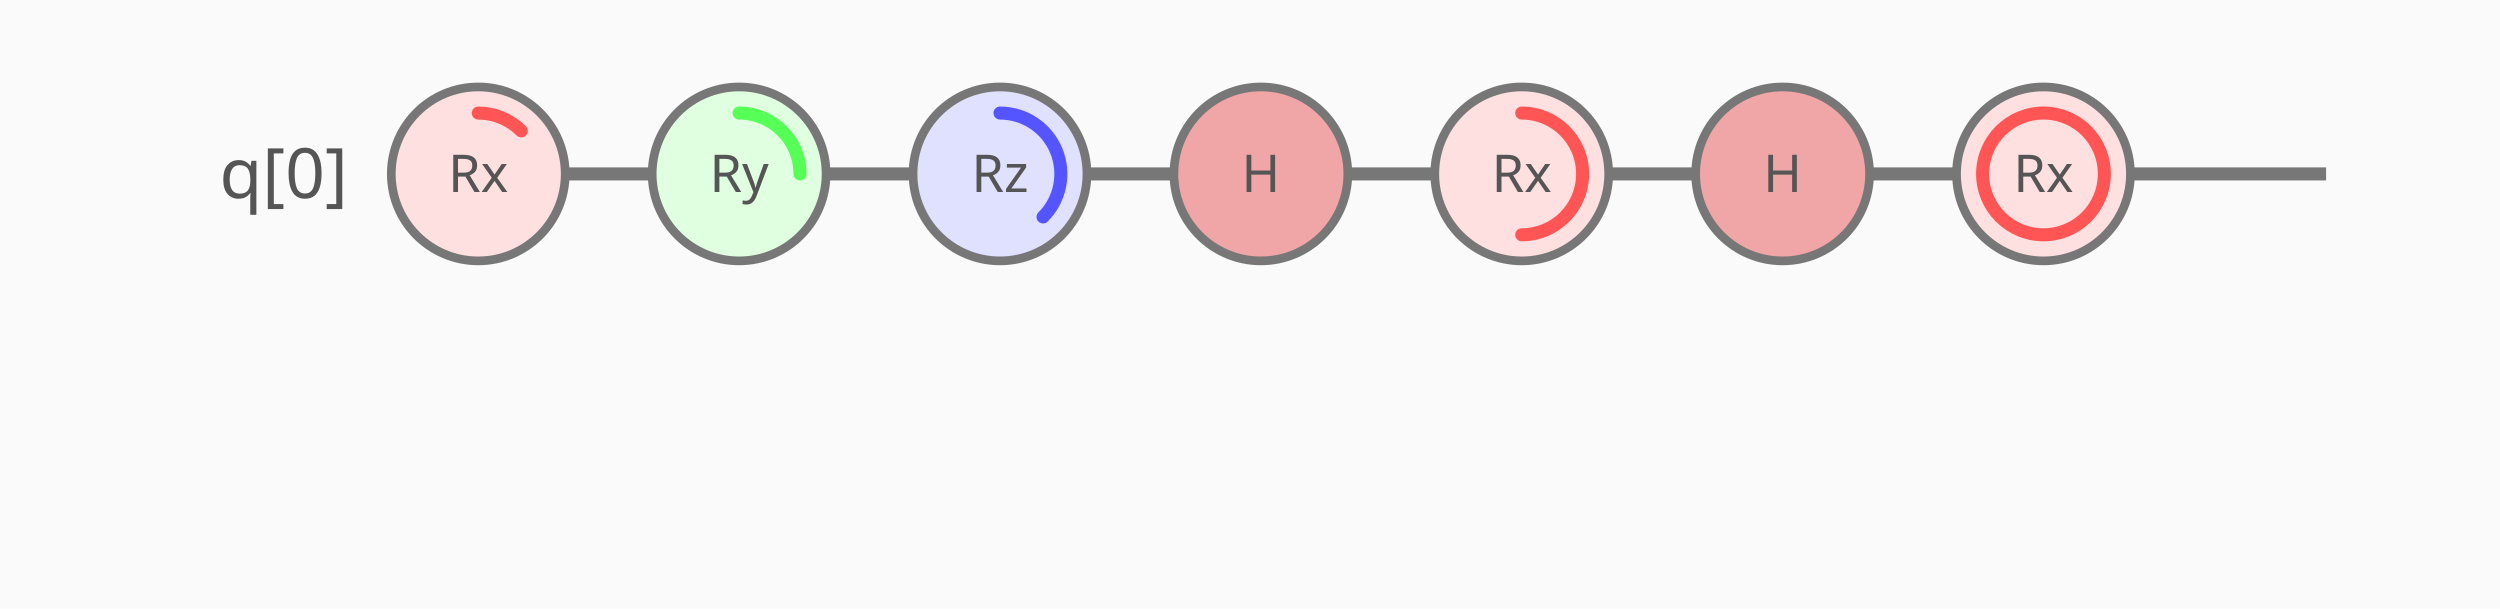
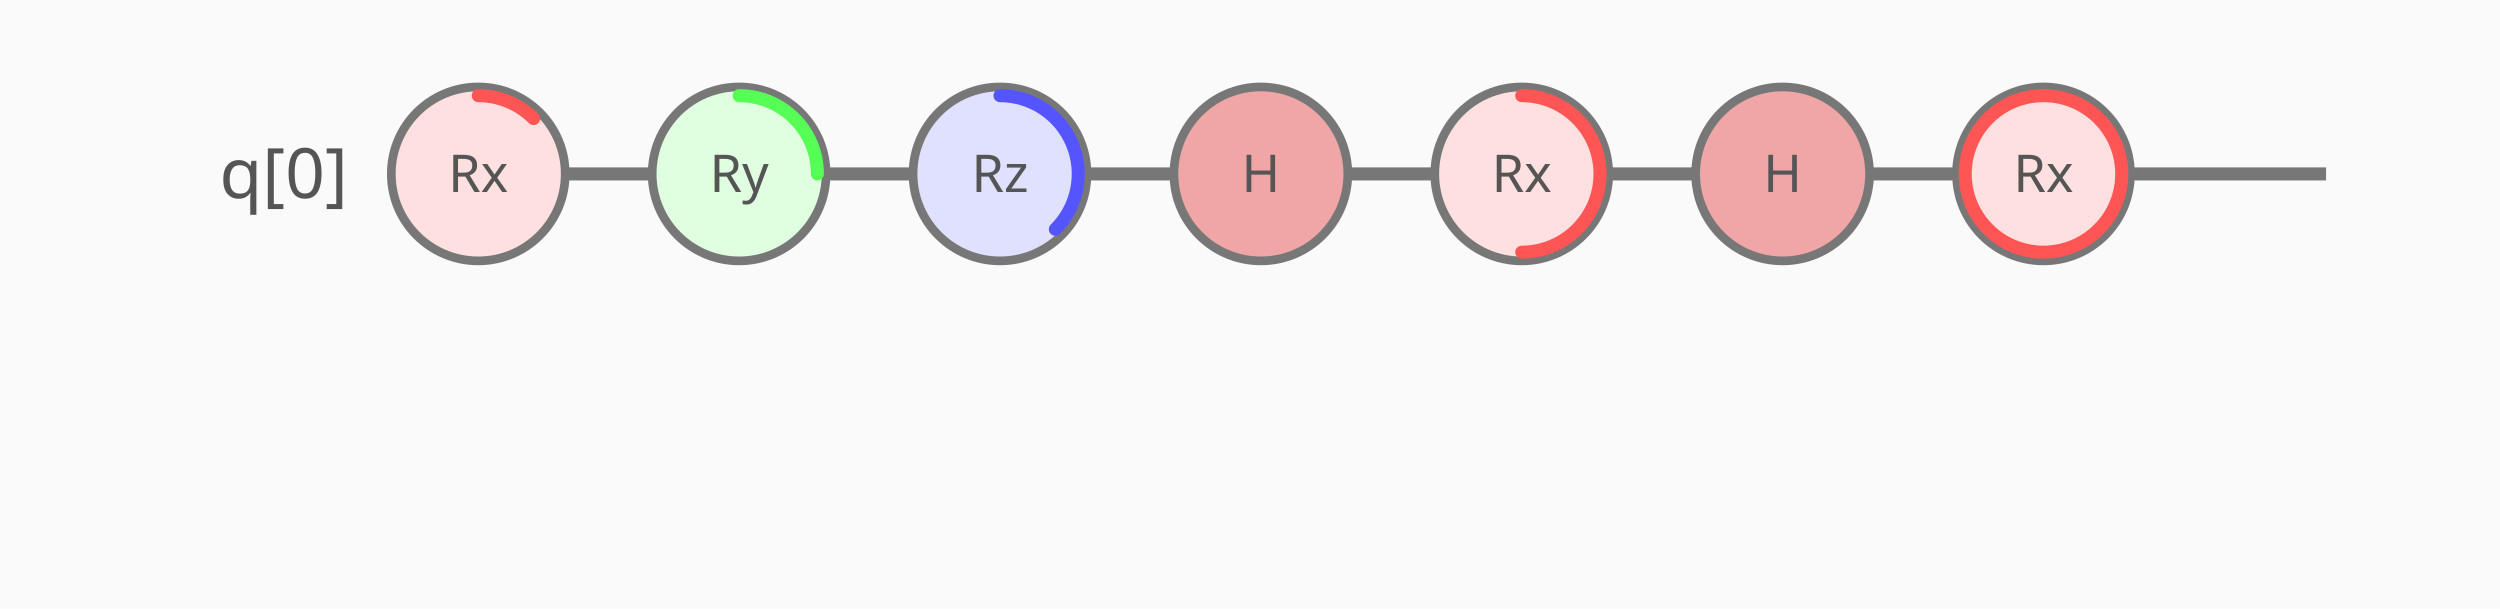
<svg xmlns="http://www.w3.org/2000/svg" width="575.0" height="140" viewBox="0 0 575.0 140">
  <rect width="100%" height="100%" fill="#fafafa" />
  <text x="80" y="40" fill="#555555" font-family="calibri" font-size="16" text-anchor="end" dominant-baseline="middle">q[0]</text>
  <line x1="90" y1="40" x2="535.0" y2="40" stroke="#777777" stroke-width="3" stroke-dasharray="" />
  <circle cx="110.0" cy="40" r="20" fill="#ffe0e0" stroke="#777777" stroke-width="2" />
-   <path d="M 110.0 26.0 A 14 14 0 0 1 119.899 30.101" fill="none" stroke="#ff5555" stroke-width="3" stroke-linecap="round" />
+   <path d="M 110.0 22.0 A 18 18 0 0 1 122.728 27.272" fill="none" stroke="#ff5555" stroke-width="3" stroke-linecap="round" />
  <text x="110.0" y="40" fill="#555555" font-family="sans-serif" font-size="12" text-anchor="middle" dominant-baseline="middle">Rx</text>
  <circle cx="170.0" cy="40" r="20" fill="#e0ffe0" stroke="#777777" stroke-width="2" />
-   <path d="M 170.0 26.0 A 14 14 0 0 1 184.0 40.0" fill="none" stroke="#55ff55" stroke-width="3" stroke-linecap="round" />
+   <path d="M 170.0 22.0 A 18 18 0 0 1 188.0 40.0" fill="none" stroke="#55ff55" stroke-width="3" stroke-linecap="round" />
  <text x="170.0" y="40" fill="#555555" font-family="sans-serif" font-size="12" text-anchor="middle" dominant-baseline="middle">Ry</text>
  <circle cx="230.0" cy="40" r="20" fill="#e0e0ff" stroke="#777777" stroke-width="2" />
-   <path d="M 230.0 26.0 A 14 14 0 0 1 239.899 49.899" fill="none" stroke="#5555ff" stroke-width="3" stroke-linecap="round" />
+   <path d="M 230.0 22.0 A 18 18 0 0 1 242.728 52.728" fill="none" stroke="#5555ff" stroke-width="3" stroke-linecap="round" />
  <text x="230.0" y="40" fill="#555555" font-family="sans-serif" font-size="12" text-anchor="middle" dominant-baseline="middle">Rz</text>
  <circle cx="290.0" cy="40" r="20" fill="#f0a6a6" stroke="#777777" stroke-width="2" />
  <text x="290.0" y="40" fill="#555555" font-family="sans-serif" font-size="12" text-anchor="middle" dominant-baseline="middle">H</text>
  <circle cx="350.0" cy="40" r="20" fill="#ffe0e0" stroke="#777777" stroke-width="2" />
-   <path d="M 350.0 26.0 A 14 14 0 0 1 350.0 54.0" fill="none" stroke="#ff5555" stroke-width="3" stroke-linecap="round" />
+   <path d="M 350.0 22.0 A 18 18 0 0 1 350.0 58.0" fill="none" stroke="#ff5555" stroke-width="3" stroke-linecap="round" />
  <text x="350.0" y="40" fill="#555555" font-family="sans-serif" font-size="12" text-anchor="middle" dominant-baseline="middle">Rx</text>
  <circle cx="410.0" cy="40" r="20" fill="#f0a6a6" stroke="#777777" stroke-width="2" />
  <text x="410.0" y="40" fill="#555555" font-family="sans-serif" font-size="12" text-anchor="middle" dominant-baseline="middle">H</text>
  <circle cx="470.0" cy="40" r="20" fill="#ffe0e0" stroke="#777777" stroke-width="2" />
-   <circle cx="470.0" cy="40" r="14" fill="none" stroke="#ff5555" stroke-width="3" />
+   <circle cx="470.0" cy="40" r="18" fill="none" stroke="#ff5555" stroke-width="3" />
  <text x="470.0" y="40" fill="#555555" font-family="sans-serif" font-size="12" text-anchor="middle" dominant-baseline="middle">Rx</text>
</svg>
